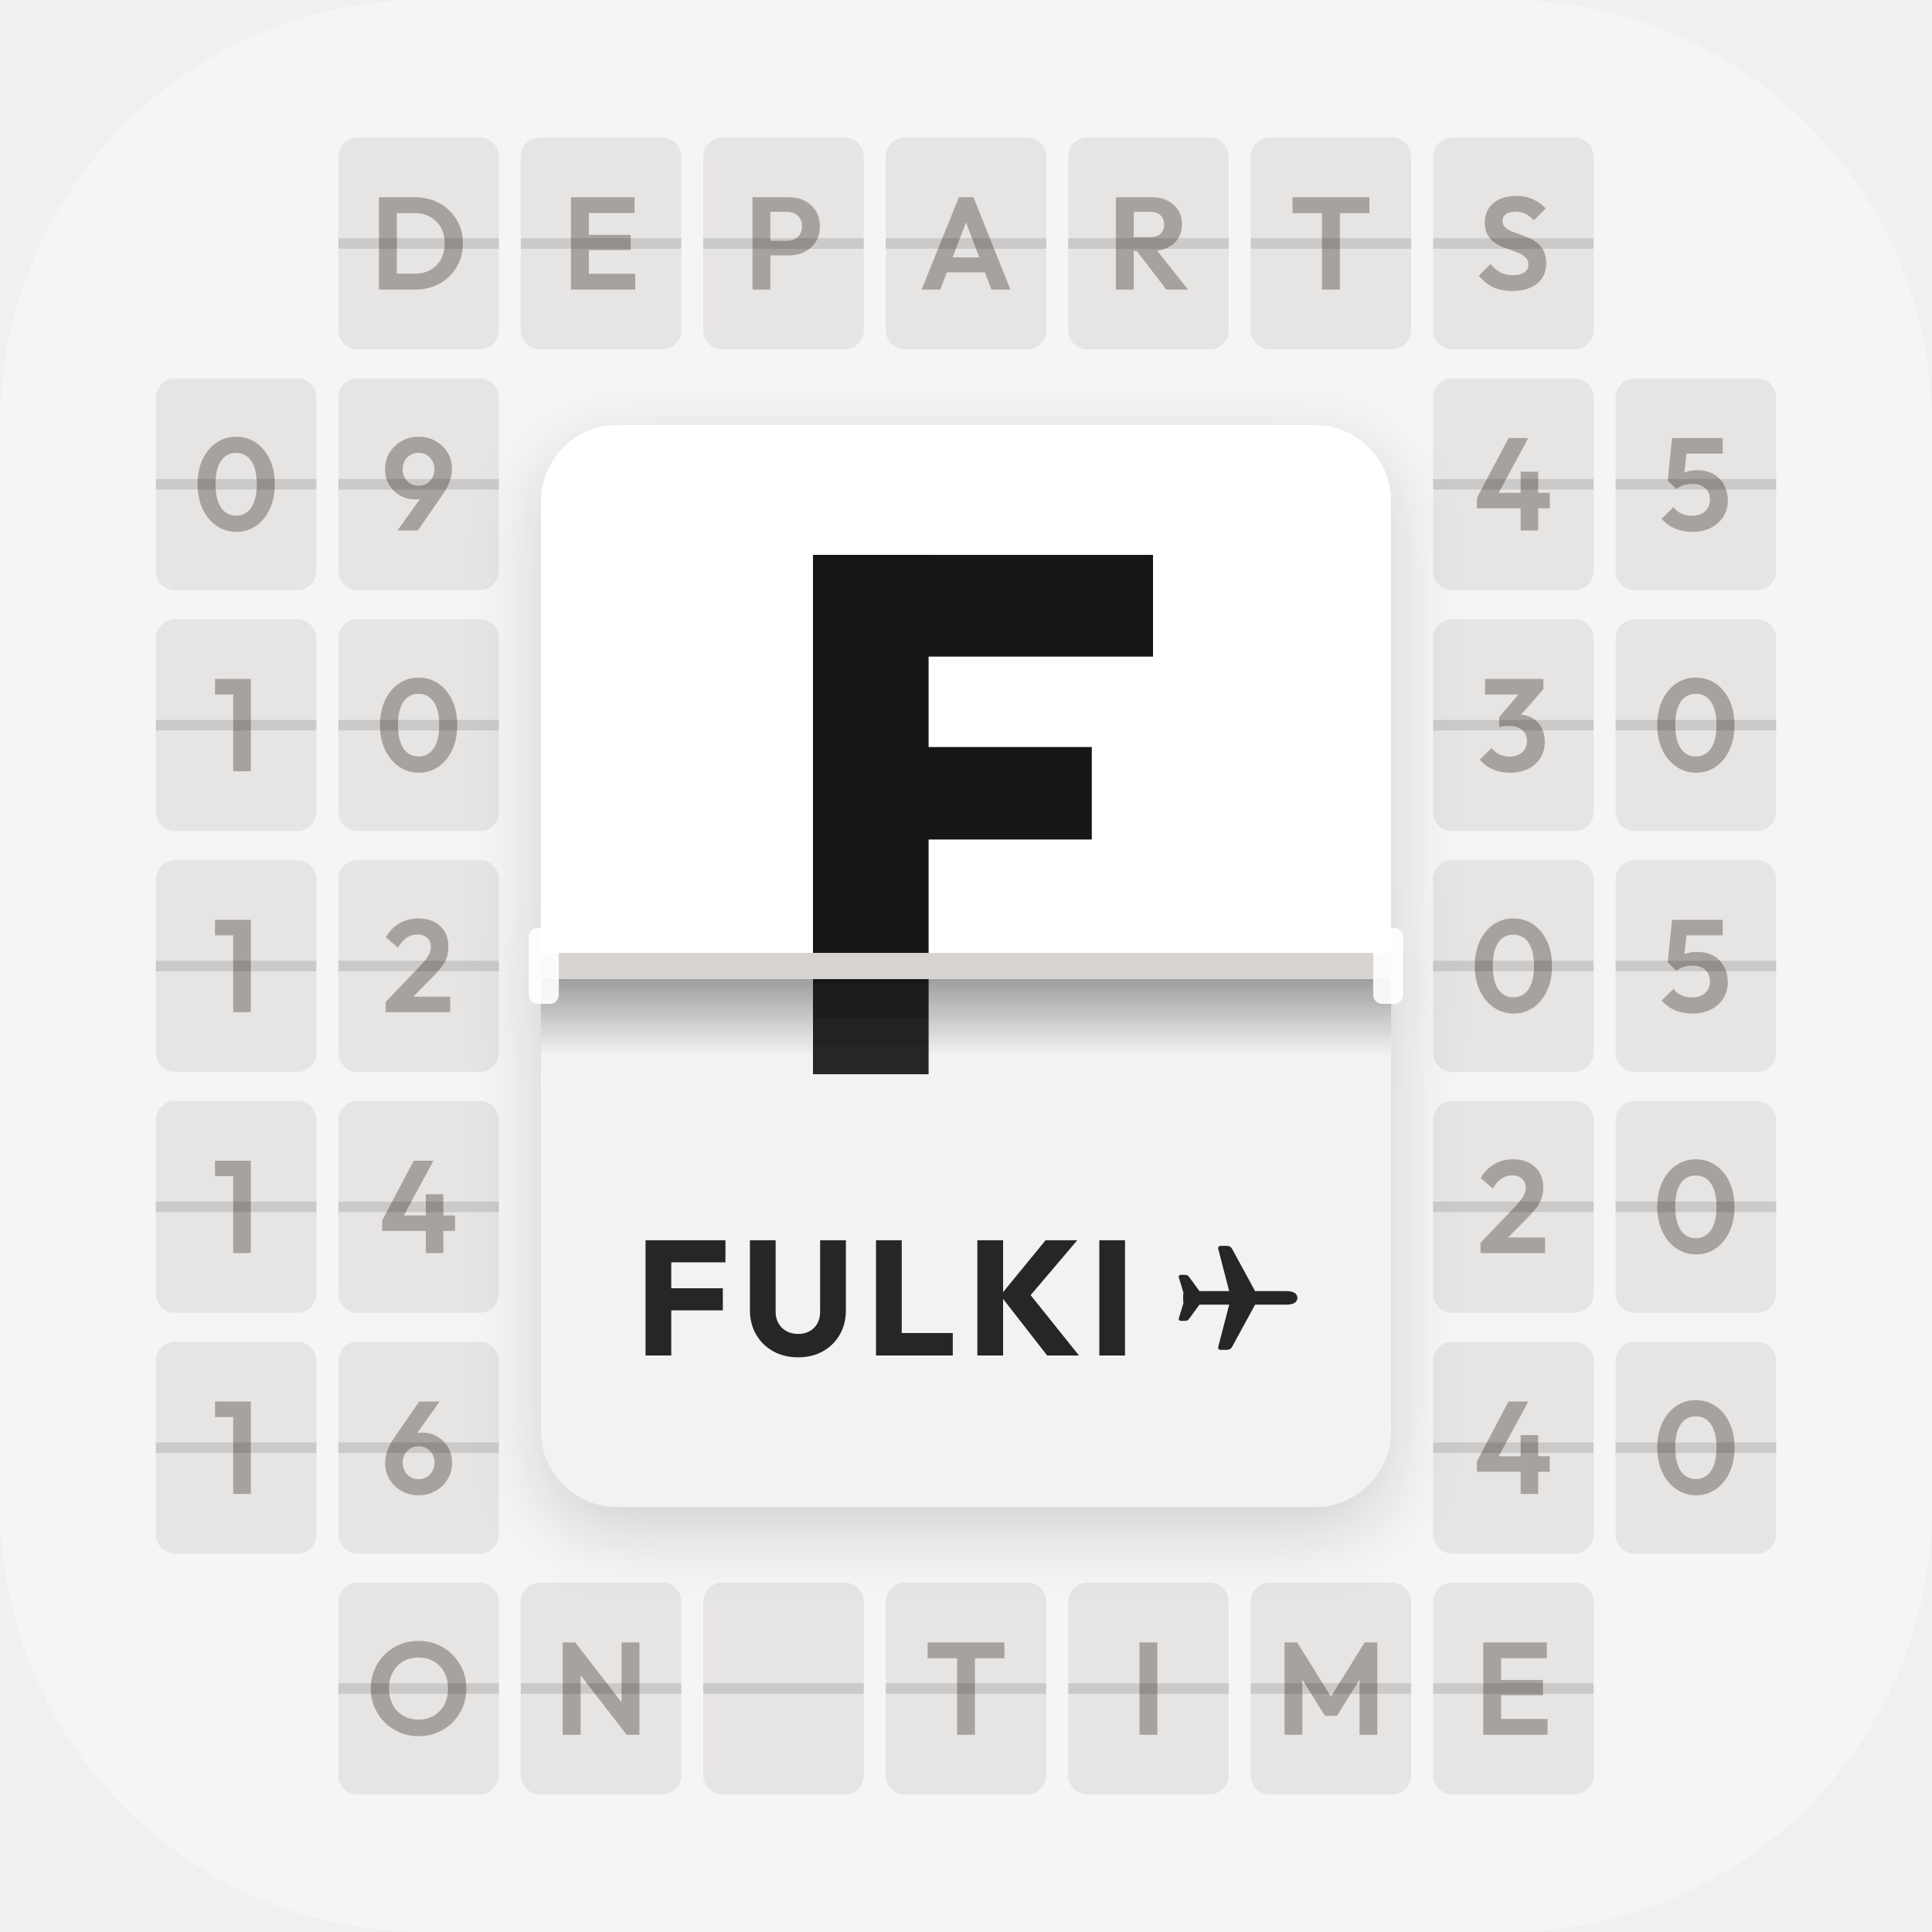
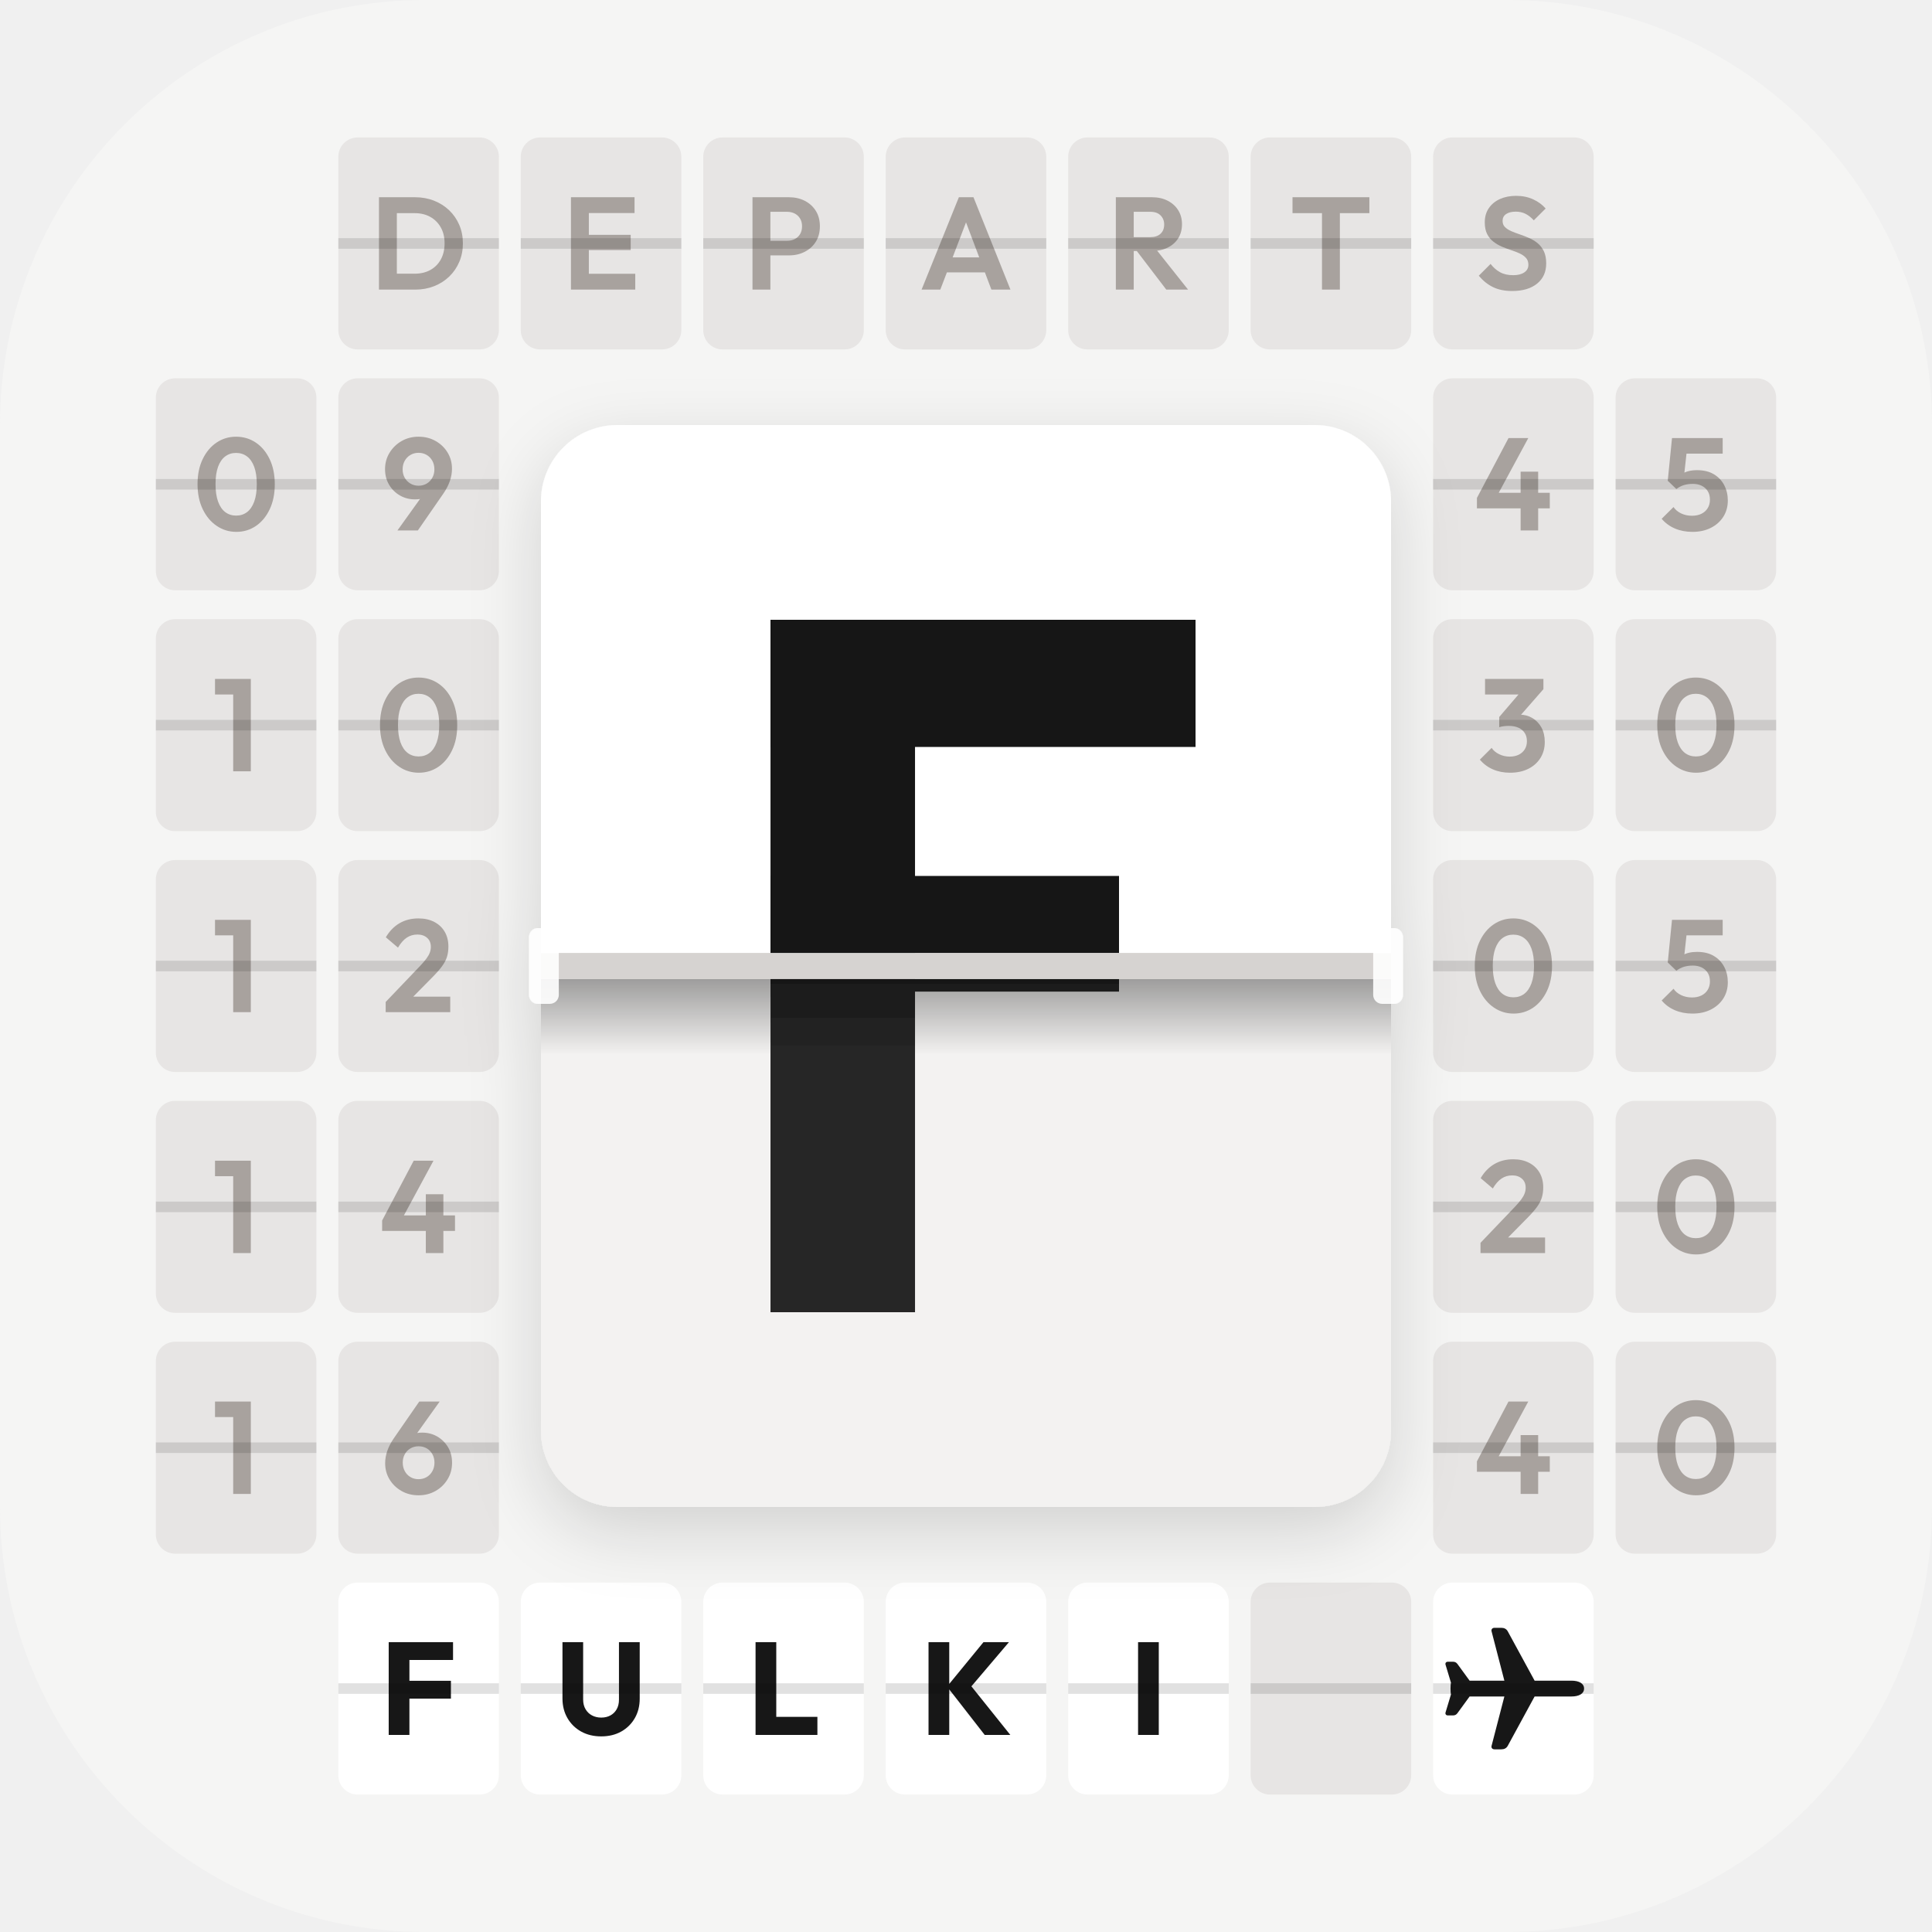
<svg xmlns="http://www.w3.org/2000/svg" viewBox="0 0 512 512" width="512" height="512" role="img" aria-label="Fulki Travel &amp; Tours">
  <defs>
    <clipPath id="tileblight">
      <rect width="512" height="512" rx="112.64" />
    </clipPath>
    <clipPath id="fcblightt">
      <rect x="143.36" y="112.64" width="225.28" height="139.92" />
    </clipPath>
    <clipPath id="fcblightb">
      <rect x="143.36" y="259.44" width="225.28" height="139.92" />
    </clipPath>
    <linearGradient id="fcblights" x1="0" y1="0" x2="0" y2="1">
      <stop offset="0" stop-color="#000" stop-opacity="0.35" />
      <stop offset="1" stop-color="#000" stop-opacity="0" />
    </linearGradient>
    <filter id="shblight" x="-20%" y="-20%" width="140%" height="140%">
      <feDropShadow dx="0" dy="6.14" stdDeviation="9.22" flood-color="#000" flood-opacity="0.15" />
    </filter>
  </defs>
  <g clip-path="url(#tileblight)">
    <rect width="512" height="512" fill="#F5F5F4" />
    <rect x="89.66" y="36.43" width="42.55" height="56.17" rx="5.11" fill="#E7E5E4" />
    <path fill="#A8A29E" transform="translate(97.93 76.75)" d="M5.73 0V-4.22H11.98Q14.35 -4.22 16.13 -5.21Q17.91 -6.2 18.9 -8.01Q19.89 -9.83 19.89 -12.28Q19.89 -14.7 18.88 -16.49Q17.87 -18.28 16.1 -19.27Q14.32 -20.26 11.98 -20.26H5.64V-24.48H12.06Q14.77 -24.48 17.09 -23.57Q19.4 -22.66 21.12 -21.01Q22.84 -19.36 23.79 -17.13Q24.74 -14.91 24.74 -12.24Q24.74 -9.6 23.79 -7.36Q22.84 -5.12 21.13 -3.47Q19.42 -1.82 17.12 -0.91Q14.81 0 12.13 0ZM2.5 0V-24.48H7.24V0Z" />
    <rect x="89.66" y="63.11" width="42.55" height="2.81" fill="#000" opacity="0.12" />
    <rect x="138.01" y="36.43" width="42.55" height="56.17" rx="5.11" fill="#E7E5E4" />
    <path fill="#A8A29E" transform="translate(148.81 76.75)" d="M2.5 0V-24.48H7.24V0ZM5.97 0V-4.19H19.54V0ZM5.97 -10.47V-14.52H18.33V-10.47ZM5.97 -20.29V-24.48H19.35V-20.29Z" />
    <rect x="138.01" y="63.11" width="42.55" height="2.81" fill="#000" opacity="0.12" />
    <rect x="186.37" y="36.43" width="42.55" height="56.17" rx="5.11" fill="#E7E5E4" />
    <path fill="#A8A29E" transform="translate(196.92 76.75)" d="M5.97 -9.07V-12.94H11.67Q12.8 -12.94 13.69 -13.39Q14.58 -13.85 15.11 -14.71Q15.63 -15.57 15.63 -16.78Q15.63 -17.98 15.11 -18.84Q14.58 -19.7 13.69 -20.16Q12.8 -20.62 11.67 -20.62H5.97V-24.48H12.16Q14.49 -24.48 16.34 -23.54Q18.2 -22.59 19.28 -20.87Q20.36 -19.15 20.36 -16.78Q20.36 -14.43 19.28 -12.69Q18.2 -10.96 16.34 -10.02Q14.49 -9.07 12.16 -9.07ZM2.5 0V-24.48H7.24V0Z" />
    <rect x="186.37" y="63.11" width="42.55" height="2.81" fill="#000" opacity="0.12" />
    <rect x="234.72" y="36.43" width="42.55" height="56.17" rx="5.11" fill="#E7E5E4" />
    <path fill="#A8A29E" transform="translate(243.55 76.75)" d="M0.68 0 10.56 -24.48H14.43L24.23 0H19.18L11.6 -20.08H13.32L5.64 0ZM5.92 -4.57V-8.54H19.08V-4.57Z" />
    <rect x="234.72" y="63.11" width="42.55" height="2.81" fill="#000" opacity="0.12" />
    <rect x="283.08" y="36.43" width="42.55" height="56.17" rx="5.11" fill="#E7E5E4" />
    <path fill="#A8A29E" transform="translate(293.21 76.75)" d="M5.97 -10.23V-13.91H11.65Q13.39 -13.91 14.35 -14.81Q15.31 -15.7 15.31 -17.26Q15.31 -18.7 14.36 -19.66Q13.42 -20.62 11.68 -20.62H5.97V-24.48H12.08Q14.45 -24.48 16.25 -23.55Q18.04 -22.63 19.04 -21.02Q20.03 -19.42 20.03 -17.34Q20.03 -15.19 19.03 -13.6Q18.03 -12.01 16.22 -11.12Q14.41 -10.23 12 -10.23ZM2.5 0V-24.48H7.24V0ZM15.87 0 7.78 -10.59 12.15 -11.95 21.64 0Z" />
    <rect x="283.08" y="63.11" width="42.55" height="2.81" fill="#000" opacity="0.12" />
    <rect x="331.43" y="36.43" width="42.55" height="56.17" rx="5.11" fill="#E7E5E4" />
    <path fill="#A8A29E" transform="translate(341.76 76.75)" d="M8.58 0V-23.96H13.32V0ZM0.77 -20.26V-24.48H21.14V-20.26Z" />
    <rect x="331.43" y="63.11" width="42.55" height="2.81" fill="#000" opacity="0.12" />
    <rect x="379.79" y="36.43" width="42.55" height="56.17" rx="5.11" fill="#E7E5E4" />
    <path fill="#A8A29E" transform="translate(391.16 76.75)" d="M9.59 0.37Q6.63 0.37 4.53 -0.65Q2.43 -1.66 0.73 -3.68L3.86 -6.81Q4.95 -5.39 6.37 -4.61Q7.79 -3.82 9.84 -3.82Q11.71 -3.82 12.79 -4.56Q13.88 -5.29 13.88 -6.58Q13.88 -7.69 13.25 -8.39Q12.62 -9.09 11.6 -9.57Q10.57 -10.05 9.33 -10.45Q8.1 -10.86 6.86 -11.38Q5.63 -11.91 4.61 -12.7Q3.58 -13.49 2.95 -14.72Q2.32 -15.95 2.32 -17.82Q2.32 -20.04 3.41 -21.61Q4.49 -23.18 6.37 -24.02Q8.25 -24.85 10.63 -24.85Q13.13 -24.85 15.15 -23.92Q17.17 -22.99 18.45 -21.49L15.31 -18.36Q14.24 -19.53 13.11 -20.09Q11.97 -20.66 10.53 -20.66Q8.91 -20.66 7.97 -20.02Q7.04 -19.39 7.04 -18.22Q7.04 -17.2 7.67 -16.58Q8.3 -15.95 9.32 -15.5Q10.35 -15.05 11.59 -14.64Q12.82 -14.22 14.06 -13.68Q15.29 -13.15 16.32 -12.31Q17.34 -11.47 17.97 -10.18Q18.6 -8.88 18.6 -6.95Q18.6 -3.54 16.19 -1.59Q13.77 0.37 9.59 0.37Z" />
    <rect x="379.79" y="63.11" width="42.55" height="2.81" fill="#000" opacity="0.12" />
    <rect x="41.30" y="100.26" width="42.55" height="56.17" rx="5.11" fill="#E7E5E4" />
    <path fill="#A8A29E" transform="translate(51.09 140.58)" d="M11.55 0.37Q8.68 0.37 6.35 -1.21Q4.01 -2.78 2.64 -5.63Q1.26 -8.48 1.26 -12.28Q1.26 -16.08 2.62 -18.9Q3.98 -21.73 6.29 -23.29Q8.61 -24.85 11.47 -24.85Q14.37 -24.85 16.7 -23.29Q19.02 -21.73 20.37 -18.9Q21.73 -16.07 21.73 -12.23Q21.73 -8.43 20.37 -5.59Q19.02 -2.75 16.72 -1.19Q14.41 0.37 11.55 0.37ZM11.49 -3.94Q13.16 -3.94 14.38 -4.87Q15.6 -5.8 16.28 -7.65Q16.96 -9.5 16.96 -12.27Q16.96 -15.01 16.28 -16.86Q15.6 -18.7 14.37 -19.62Q13.14 -20.55 11.46 -20.55Q9.83 -20.55 8.6 -19.63Q7.37 -18.71 6.7 -16.88Q6.03 -15.04 6.03 -12.29Q6.03 -9.51 6.7 -7.66Q7.37 -5.81 8.6 -4.87Q9.83 -3.94 11.49 -3.94Z" />
    <rect x="41.30" y="126.94" width="42.55" height="2.81" fill="#000" opacity="0.12" />
    <rect x="89.66" y="100.26" width="42.55" height="56.17" rx="5.11" fill="#E7E5E4" />
    <path fill="#A8A29E" transform="translate(101.04 140.58)" d="M4.28 0 11.72 -10.37 13.44 -10.88Q13.03 -10.09 12.49 -9.49Q11.95 -8.89 11.11 -8.57Q10.26 -8.24 8.92 -8.24Q6.75 -8.24 4.95 -9.27Q3.15 -10.3 2.08 -12.11Q1 -13.91 1 -16.25Q1 -18.64 2.19 -20.59Q3.39 -22.55 5.39 -23.7Q7.4 -24.85 9.88 -24.85Q12.4 -24.85 14.4 -23.71Q16.4 -22.58 17.57 -20.66Q18.74 -18.74 18.74 -16.35Q18.74 -13.11 16.48 -9.81L9.69 0ZM9.88 -11.86Q11.09 -11.86 12.05 -12.43Q13 -13 13.54 -13.99Q14.08 -14.97 14.08 -16.19Q14.08 -17.46 13.54 -18.45Q13 -19.44 12.05 -20.01Q11.09 -20.58 9.88 -20.58Q8.67 -20.58 7.72 -20.01Q6.76 -19.44 6.21 -18.45Q5.66 -17.46 5.66 -16.19Q5.66 -14.95 6.21 -13.97Q6.76 -13 7.73 -12.43Q8.7 -11.86 9.88 -11.86Z" />
    <rect x="89.66" y="126.94" width="42.55" height="2.81" fill="#000" opacity="0.12" />
    <rect x="379.79" y="100.26" width="42.55" height="56.17" rx="5.11" fill="#E7E5E4" />
    <path fill="#A8A29E" transform="translate(390.55 140.58)" d="M0.85 -8.62 9.22 -24.48H14.46L5.89 -8.62ZM0.85 -5.86V-8.62L2.6 -9.98H20.16V-5.86ZM12.43 0V-15.58H17.08V0Z" />
    <rect x="379.79" y="126.94" width="42.55" height="2.81" fill="#000" opacity="0.12" />
    <rect x="428.15" y="100.26" width="42.55" height="56.17" rx="5.11" fill="#E7E5E4" />
    <path fill="#A8A29E" transform="translate(439.79 140.58)" d="M8.72 0.37Q6.17 0.37 4.08 -0.52Q1.99 -1.41 0.57 -3.1L3.71 -6.21Q4.41 -5.16 5.71 -4.53Q7.02 -3.9 8.59 -3.9Q10.02 -3.9 11.08 -4.41Q12.15 -4.93 12.75 -5.89Q13.36 -6.85 13.36 -8.16Q13.36 -9.52 12.76 -10.45Q12.16 -11.38 11.14 -11.87Q10.12 -12.35 8.87 -12.35Q7.55 -12.35 6.48 -12.03Q5.42 -11.71 4.46 -10.98L4.73 -13.97Q5.41 -14.65 6.14 -15.09Q6.87 -15.53 7.79 -15.75Q8.72 -15.98 9.97 -15.98Q12.62 -15.98 14.43 -14.88Q16.24 -13.78 17.17 -11.96Q18.1 -10.14 18.1 -7.94Q18.1 -5.53 16.92 -3.65Q15.73 -1.78 13.63 -0.71Q11.52 0.37 8.72 0.37ZM4.46 -10.98 2.18 -13.18 3.31 -24.48H7.6L6.34 -13.01ZM4.02 -20.36 3.31 -24.48H16.74V-20.36Z" />
    <rect x="428.15" y="126.94" width="42.55" height="2.81" fill="#000" opacity="0.12" />
    <rect x="41.30" y="164.09" width="42.55" height="56.17" rx="5.11" fill="#E7E5E4" />
    <path fill="#A8A29E" transform="translate(56.19 204.41)" d="M5.61 0V-24.48H10.28V0ZM0.79 -20.36V-24.48H9.93V-20.36Z" />
    <rect x="41.30" y="190.77" width="42.55" height="2.81" fill="#000" opacity="0.12" />
    <rect x="89.66" y="164.09" width="42.55" height="56.17" rx="5.11" fill="#E7E5E4" />
    <path fill="#A8A29E" transform="translate(99.44 204.41)" d="M11.55 0.37Q8.68 0.37 6.35 -1.21Q4.01 -2.78 2.64 -5.63Q1.26 -8.48 1.26 -12.28Q1.26 -16.08 2.62 -18.9Q3.98 -21.73 6.29 -23.29Q8.61 -24.85 11.47 -24.85Q14.37 -24.85 16.7 -23.29Q19.02 -21.73 20.37 -18.9Q21.73 -16.07 21.73 -12.23Q21.73 -8.43 20.37 -5.59Q19.02 -2.75 16.72 -1.19Q14.41 0.37 11.55 0.37ZM11.49 -3.94Q13.16 -3.94 14.38 -4.87Q15.6 -5.8 16.28 -7.65Q16.96 -9.5 16.96 -12.27Q16.96 -15.01 16.28 -16.86Q15.6 -18.7 14.37 -19.62Q13.14 -20.55 11.46 -20.55Q9.83 -20.55 8.6 -19.63Q7.37 -18.71 6.7 -16.88Q6.03 -15.04 6.03 -12.29Q6.03 -9.51 6.7 -7.66Q7.37 -5.81 8.6 -4.87Q9.83 -3.94 11.49 -3.94Z" />
    <rect x="89.66" y="190.77" width="42.55" height="2.81" fill="#000" opacity="0.12" />
    <rect x="379.79" y="164.09" width="42.55" height="56.17" rx="5.11" fill="#E7E5E4" />
    <path fill="#A8A29E" transform="translate(391.49 204.41)" d="M8.68 0.37Q6.19 0.37 4.14 -0.52Q2.1 -1.41 0.69 -3.1L3.81 -6.21Q4.51 -5.16 5.81 -4.53Q7.1 -3.9 8.6 -3.9Q9.99 -3.9 11 -4.41Q12.01 -4.91 12.59 -5.83Q13.16 -6.76 13.16 -7.98Q13.16 -9.26 12.58 -10.16Q12.01 -11.06 10.93 -11.55Q9.86 -12.04 8.34 -12.04Q7.7 -12.04 7 -11.95Q6.31 -11.87 5.82 -11.69L7.91 -14.36Q8.76 -14.64 9.61 -14.83Q10.46 -15.02 11.22 -15.02Q13.1 -15.02 14.61 -14.12Q16.12 -13.22 17.01 -11.61Q17.89 -9.99 17.89 -7.78Q17.89 -5.37 16.74 -3.53Q15.58 -1.69 13.52 -0.66Q11.45 0.37 8.68 0.37ZM5.82 -11.69V-14.4L12.07 -21.7L17.53 -21.77L11.02 -14.33ZM2.06 -20.36V-24.48H17.53V-21.77L13.66 -20.36Z" />
    <rect x="379.79" y="190.77" width="42.55" height="2.81" fill="#000" opacity="0.12" />
    <rect x="428.15" y="164.09" width="42.55" height="56.17" rx="5.11" fill="#E7E5E4" />
    <path fill="#A8A29E" transform="translate(437.93 204.41)" d="M11.55 0.37Q8.68 0.37 6.35 -1.21Q4.01 -2.78 2.64 -5.63Q1.26 -8.48 1.26 -12.28Q1.26 -16.08 2.62 -18.9Q3.98 -21.73 6.29 -23.29Q8.61 -24.85 11.47 -24.85Q14.37 -24.85 16.7 -23.29Q19.02 -21.73 20.37 -18.9Q21.73 -16.07 21.73 -12.23Q21.73 -8.43 20.37 -5.59Q19.02 -2.75 16.72 -1.19Q14.41 0.37 11.55 0.37ZM11.49 -3.94Q13.16 -3.94 14.38 -4.87Q15.6 -5.8 16.28 -7.65Q16.96 -9.5 16.96 -12.27Q16.96 -15.01 16.28 -16.86Q15.6 -18.7 14.37 -19.62Q13.14 -20.55 11.46 -20.55Q9.83 -20.55 8.6 -19.63Q7.37 -18.71 6.7 -16.88Q6.03 -15.04 6.03 -12.29Q6.03 -9.51 6.7 -7.66Q7.37 -5.81 8.6 -4.87Q9.83 -3.94 11.49 -3.94Z" />
    <rect x="428.15" y="190.77" width="42.55" height="2.81" fill="#000" opacity="0.12" />
    <rect x="41.30" y="227.92" width="42.55" height="56.17" rx="5.11" fill="#E7E5E4" />
    <path fill="#A8A29E" transform="translate(56.19 268.24)" d="M5.61 0V-24.48H10.28V0ZM0.79 -20.36V-24.48H9.93V-20.36Z" />
    <rect x="41.30" y="254.60" width="42.55" height="2.81" fill="#000" opacity="0.12" />
    <rect x="89.66" y="227.92" width="42.55" height="56.17" rx="5.11" fill="#E7E5E4" />
    <path fill="#A8A29E" transform="translate(101.30 268.24)" d="M0.91 -2.71 10.12 -12.35Q11.1 -13.39 11.71 -14.22Q12.33 -15.05 12.6 -15.79Q12.88 -16.53 12.88 -17.31Q12.88 -18.84 11.88 -19.71Q10.89 -20.58 9.33 -20.58Q7.73 -20.58 6.49 -19.75Q5.24 -18.92 4.17 -17.11L0.95 -19.85Q2.4 -22.31 4.58 -23.58Q6.75 -24.85 9.59 -24.85Q11.99 -24.85 13.78 -23.92Q15.57 -22.99 16.55 -21.32Q17.53 -19.64 17.53 -17.41Q17.53 -15.91 17.16 -14.69Q16.79 -13.48 15.92 -12.28Q15.06 -11.07 13.58 -9.56L6.85 -2.73ZM0.91 0V-2.71L4.94 -4.12H18.02V0Z" />
    <rect x="89.66" y="254.60" width="42.55" height="2.81" fill="#000" opacity="0.12" />
    <rect x="379.79" y="227.92" width="42.55" height="56.17" rx="5.11" fill="#E7E5E4" />
    <path fill="#A8A29E" transform="translate(389.57 268.24)" d="M11.55 0.37Q8.68 0.37 6.35 -1.21Q4.01 -2.78 2.64 -5.63Q1.26 -8.48 1.26 -12.28Q1.26 -16.08 2.62 -18.9Q3.98 -21.73 6.29 -23.29Q8.61 -24.85 11.47 -24.85Q14.37 -24.85 16.7 -23.29Q19.02 -21.73 20.37 -18.9Q21.73 -16.07 21.73 -12.23Q21.73 -8.43 20.37 -5.59Q19.02 -2.75 16.72 -1.19Q14.41 0.37 11.55 0.37ZM11.49 -3.94Q13.16 -3.94 14.38 -4.87Q15.6 -5.8 16.28 -7.65Q16.96 -9.5 16.96 -12.27Q16.96 -15.01 16.28 -16.86Q15.6 -18.7 14.37 -19.62Q13.14 -20.55 11.46 -20.55Q9.83 -20.55 8.6 -19.63Q7.37 -18.71 6.7 -16.88Q6.03 -15.04 6.03 -12.29Q6.03 -9.51 6.7 -7.66Q7.37 -5.81 8.6 -4.87Q9.83 -3.94 11.49 -3.94Z" />
    <rect x="379.79" y="254.60" width="42.55" height="2.81" fill="#000" opacity="0.12" />
    <rect x="428.15" y="227.92" width="42.55" height="56.17" rx="5.11" fill="#E7E5E4" />
    <path fill="#A8A29E" transform="translate(439.79 268.24)" d="M8.72 0.37Q6.17 0.37 4.08 -0.52Q1.99 -1.41 0.57 -3.1L3.71 -6.21Q4.41 -5.16 5.71 -4.53Q7.02 -3.9 8.59 -3.9Q10.02 -3.9 11.08 -4.41Q12.15 -4.93 12.75 -5.89Q13.36 -6.85 13.36 -8.16Q13.36 -9.52 12.76 -10.45Q12.16 -11.38 11.14 -11.87Q10.12 -12.35 8.87 -12.35Q7.55 -12.35 6.48 -12.03Q5.42 -11.71 4.46 -10.98L4.73 -13.97Q5.41 -14.65 6.14 -15.09Q6.87 -15.53 7.79 -15.75Q8.72 -15.98 9.97 -15.98Q12.62 -15.98 14.43 -14.88Q16.24 -13.78 17.17 -11.96Q18.1 -10.14 18.1 -7.94Q18.1 -5.53 16.92 -3.65Q15.73 -1.78 13.63 -0.71Q11.52 0.37 8.72 0.37ZM4.46 -10.98 2.18 -13.18 3.31 -24.48H7.6L6.34 -13.01ZM4.02 -20.36 3.31 -24.48H16.74V-20.36Z" />
    <rect x="428.15" y="254.60" width="42.55" height="2.81" fill="#000" opacity="0.12" />
    <rect x="41.30" y="291.74" width="42.55" height="56.17" rx="5.11" fill="#E7E5E4" />
    <path fill="#A8A29E" transform="translate(56.19 332.07)" d="M5.61 0V-24.48H10.28V0ZM0.79 -20.36V-24.48H9.93V-20.36Z" />
    <rect x="41.30" y="318.43" width="42.55" height="2.81" fill="#000" opacity="0.12" />
    <rect x="89.66" y="291.74" width="42.55" height="56.17" rx="5.11" fill="#E7E5E4" />
    <path fill="#A8A29E" transform="translate(100.42 332.07)" d="M0.85 -8.62 9.22 -24.48H14.46L5.89 -8.62ZM0.85 -5.86V-8.62L2.6 -9.98H20.16V-5.86ZM12.43 0V-15.58H17.08V0Z" />
    <rect x="89.66" y="318.43" width="42.55" height="2.81" fill="#000" opacity="0.12" />
    <rect x="379.79" y="291.74" width="42.55" height="56.17" rx="5.11" fill="#E7E5E4" />
    <path fill="#A8A29E" transform="translate(391.44 332.07)" d="M0.91 -2.71 10.12 -12.35Q11.1 -13.39 11.71 -14.22Q12.33 -15.05 12.6 -15.79Q12.88 -16.53 12.88 -17.31Q12.88 -18.84 11.88 -19.71Q10.89 -20.58 9.33 -20.58Q7.73 -20.58 6.49 -19.75Q5.24 -18.92 4.17 -17.11L0.95 -19.85Q2.4 -22.31 4.58 -23.58Q6.75 -24.85 9.59 -24.85Q11.99 -24.85 13.78 -23.92Q15.57 -22.99 16.55 -21.32Q17.53 -19.64 17.53 -17.41Q17.53 -15.91 17.16 -14.69Q16.79 -13.48 15.92 -12.28Q15.06 -11.07 13.58 -9.56L6.85 -2.73ZM0.91 0V-2.71L4.94 -4.12H18.02V0Z" />
    <rect x="379.79" y="318.43" width="42.55" height="2.81" fill="#000" opacity="0.12" />
    <rect x="428.15" y="291.74" width="42.55" height="56.17" rx="5.11" fill="#E7E5E4" />
    <path fill="#A8A29E" transform="translate(437.93 332.07)" d="M11.55 0.37Q8.68 0.37 6.35 -1.21Q4.01 -2.78 2.64 -5.63Q1.26 -8.48 1.26 -12.28Q1.26 -16.08 2.62 -18.9Q3.98 -21.73 6.29 -23.29Q8.61 -24.85 11.47 -24.85Q14.37 -24.85 16.7 -23.29Q19.02 -21.73 20.37 -18.9Q21.73 -16.07 21.73 -12.23Q21.73 -8.43 20.37 -5.59Q19.02 -2.75 16.72 -1.19Q14.41 0.37 11.55 0.37ZM11.49 -3.94Q13.16 -3.94 14.38 -4.87Q15.6 -5.8 16.28 -7.65Q16.96 -9.5 16.96 -12.27Q16.96 -15.01 16.28 -16.86Q15.6 -18.7 14.37 -19.62Q13.14 -20.55 11.46 -20.55Q9.83 -20.55 8.6 -19.63Q7.37 -18.71 6.7 -16.88Q6.03 -15.04 6.03 -12.29Q6.03 -9.51 6.7 -7.66Q7.37 -5.81 8.6 -4.87Q9.83 -3.94 11.49 -3.94Z" />
    <rect x="428.15" y="318.43" width="42.55" height="2.81" fill="#000" opacity="0.12" />
    <rect x="41.30" y="355.57" width="42.55" height="56.17" rx="5.11" fill="#E7E5E4" />
    <path fill="#A8A29E" transform="translate(56.19 395.90)" d="M5.61 0V-24.48H10.28V0ZM0.79 -20.36V-24.48H9.93V-20.36Z" />
    <rect x="41.30" y="382.25" width="42.55" height="2.81" fill="#000" opacity="0.12" />
    <rect x="89.66" y="355.57" width="42.55" height="56.17" rx="5.11" fill="#E7E5E4" />
    <path fill="#A8A29E" transform="translate(101.04 395.90)" d="M9.88 0.37Q7.37 0.37 5.37 -0.77Q3.36 -1.91 2.19 -3.84Q1.03 -5.76 1.03 -8.13Q1.03 -11.37 3.28 -14.67L10.07 -24.48H15.48L8.07 -14.11L6.32 -13.6Q6.73 -14.42 7.27 -15.01Q7.81 -15.59 8.67 -15.92Q9.53 -16.24 10.85 -16.24Q13.05 -16.24 14.83 -15.21Q16.61 -14.18 17.69 -12.39Q18.76 -10.6 18.76 -8.24Q18.76 -5.84 17.58 -3.89Q16.4 -1.93 14.39 -0.78Q12.37 0.37 9.88 0.37ZM9.88 -3.9Q11.09 -3.9 12.05 -4.47Q13 -5.04 13.55 -6.04Q14.1 -7.04 14.1 -8.29Q14.1 -9.53 13.55 -10.52Q13 -11.51 12.05 -12.07Q11.09 -12.62 9.88 -12.62Q8.67 -12.62 7.72 -12.05Q6.76 -11.48 6.23 -10.51Q5.69 -9.53 5.69 -8.29Q5.69 -7.04 6.23 -6.04Q6.76 -5.04 7.72 -4.47Q8.67 -3.9 9.88 -3.9Z" />
    <rect x="89.66" y="382.25" width="42.55" height="2.81" fill="#000" opacity="0.12" />
    <rect x="379.79" y="355.57" width="42.55" height="56.17" rx="5.11" fill="#E7E5E4" />
    <path fill="#A8A29E" transform="translate(390.55 395.90)" d="M0.85 -8.62 9.22 -24.48H14.46L5.89 -8.62ZM0.85 -5.86V-8.62L2.6 -9.98H20.16V-5.86ZM12.43 0V-15.58H17.08V0Z" />
    <rect x="379.79" y="382.25" width="42.55" height="2.81" fill="#000" opacity="0.12" />
    <rect x="428.15" y="355.57" width="42.55" height="56.17" rx="5.11" fill="#E7E5E4" />
    <path fill="#A8A29E" transform="translate(437.93 395.90)" d="M11.55 0.37Q8.68 0.37 6.35 -1.21Q4.01 -2.78 2.64 -5.63Q1.26 -8.48 1.26 -12.28Q1.26 -16.08 2.62 -18.9Q3.98 -21.73 6.29 -23.29Q8.61 -24.85 11.47 -24.85Q14.37 -24.85 16.7 -23.29Q19.02 -21.73 20.37 -18.9Q21.73 -16.07 21.73 -12.23Q21.73 -8.43 20.37 -5.59Q19.02 -2.75 16.72 -1.19Q14.41 0.37 11.55 0.37ZM11.49 -3.94Q13.16 -3.94 14.38 -4.87Q15.6 -5.8 16.28 -7.65Q16.96 -9.5 16.96 -12.27Q16.96 -15.01 16.28 -16.86Q15.6 -18.7 14.37 -19.62Q13.14 -20.55 11.46 -20.55Q9.83 -20.55 8.6 -19.63Q7.37 -18.71 6.7 -16.88Q6.03 -15.04 6.03 -12.29Q6.03 -9.51 6.7 -7.66Q7.37 -5.81 8.6 -4.87Q9.83 -3.94 11.49 -3.94Z" />
    <rect x="428.15" y="382.25" width="42.55" height="2.81" fill="#000" opacity="0.12" />
-     <rect x="89.66" y="419.40" width="42.55" height="56.17" rx="5.11" fill="#E7E5E4" />
-     <path fill="#A8A29E" transform="translate(97.00 459.73)" d="M13.97 0.38Q11.28 0.38 8.97 -0.59Q6.66 -1.57 4.92 -3.3Q3.19 -5.02 2.22 -7.33Q1.25 -9.63 1.25 -12.28Q1.25 -14.93 2.21 -17.21Q3.18 -19.49 4.9 -21.22Q6.62 -22.95 8.92 -23.91Q11.21 -24.87 13.9 -24.87Q16.59 -24.87 18.89 -23.91Q21.19 -22.95 22.92 -21.22Q24.66 -19.49 25.62 -17.19Q26.59 -14.9 26.59 -12.24Q26.59 -9.59 25.62 -7.3Q24.66 -5 22.94 -3.28Q21.22 -1.56 18.92 -0.59Q16.63 0.38 13.97 0.38ZM13.9 -4.02Q16.25 -4.02 18 -5.07Q19.75 -6.11 20.74 -7.97Q21.73 -9.83 21.73 -12.28Q21.73 -14.1 21.17 -15.59Q20.6 -17.09 19.55 -18.19Q18.51 -19.28 17.08 -19.87Q15.65 -20.46 13.9 -20.46Q11.59 -20.46 9.83 -19.43Q8.08 -18.41 7.09 -16.56Q6.1 -14.72 6.1 -12.28Q6.1 -10.45 6.67 -8.92Q7.23 -7.39 8.27 -6.31Q9.3 -5.22 10.74 -4.62Q12.18 -4.02 13.9 -4.02Z" />
+     <rect x="89.66" y="419.40" width="42.55" height="56.17" rx="5.11" fill="#FFFFFF" />
+     <path fill="#171717" transform="translate(100.66 459.78)" d="M2.35 0V-24.59H7.84V0ZM6.55 -9.63V-14.35H18.84V-9.63ZM6.55 -19.87V-24.59H19.4V-19.87Z" />
    <rect x="89.66" y="446.08" width="42.55" height="2.81" fill="#000" opacity="0.12" />
-     <rect x="138.01" y="419.40" width="42.55" height="56.17" rx="5.11" fill="#E7E5E4" />
-     <path fill="#A8A29E" transform="translate(146.63 459.73)" d="M2.5 0V-24.48H5.81L7.24 -19.73V0ZM19.43 0 4.89 -18.81 5.81 -24.48 20.35 -5.68ZM19.43 0 18.08 -4.59V-24.48H22.83V0Z" />
+     <rect x="138.01" y="419.40" width="42.55" height="56.17" rx="5.11" fill="#FFFFFF" />
+     <path fill="#171717" transform="translate(147.07 459.78)" d="M12.26 0.38Q9.24 0.38 6.92 -0.91Q4.61 -2.21 3.3 -4.48Q1.99 -6.76 1.99 -9.66V-24.59H7.47V-9.37Q7.47 -7.89 8.11 -6.82Q8.74 -5.74 9.83 -5.17Q10.92 -4.6 12.26 -4.6Q13.63 -4.6 14.69 -5.17Q15.74 -5.74 16.35 -6.8Q16.96 -7.87 16.96 -9.33V-24.59H22.46V-9.63Q22.46 -6.72 21.17 -4.47Q19.87 -2.21 17.58 -0.91Q15.29 0.38 12.26 0.38Z" />
    <rect x="138.01" y="446.08" width="42.55" height="2.81" fill="#000" opacity="0.12" />
-     <rect x="186.37" y="419.40" width="42.55" height="56.17" rx="5.11" fill="#E7E5E4" />
+     <rect x="186.37" y="419.40" width="42.55" height="56.17" rx="5.11" fill="#FFFFFF" />
+     <path fill="#171717" transform="translate(197.88 459.78)" d="M2.35 0V-24.59H7.84V0ZM6.56 0V-4.79H18.74V0Z" />
    <rect x="186.37" y="446.08" width="42.55" height="2.81" fill="#000" opacity="0.12" />
-     <rect x="234.72" y="419.40" width="42.55" height="56.17" rx="5.11" fill="#E7E5E4" />
-     <path fill="#A8A29E" transform="translate(245.05 459.73)" d="M8.58 0V-23.96H13.32V0ZM0.77 -20.26V-24.48H21.14V-20.26Z" />
+     <rect x="234.72" y="419.40" width="42.55" height="56.17" rx="5.11" fill="#FFFFFF" />
+     <path fill="#171717" transform="translate(243.72 459.78)" d="M17.24 0 7.26 -12.82 16.91 -24.59H23.66L12.8 -11.81V-14.02L24.03 0ZM2.35 0V-24.59H7.84V0Z" />
    <rect x="234.72" y="446.08" width="42.55" height="2.81" fill="#000" opacity="0.12" />
-     <rect x="283.08" y="419.40" width="42.55" height="56.17" rx="5.11" fill="#E7E5E4" />
-     <path fill="#A8A29E" transform="translate(299.48 459.73)" d="M2.5 0V-24.48H7.24V0Z" />
+     <rect x="283.08" y="419.40" width="42.55" height="56.17" rx="5.11" fill="#FFFFFF" />
+     <path fill="#171717" transform="translate(299.25 459.78)" d="M2.35 0V-24.59H7.84V0Z" />
    <rect x="283.08" y="446.08" width="42.55" height="2.81" fill="#000" opacity="0.12" />
    <rect x="331.43" y="419.40" width="42.55" height="56.17" rx="5.11" fill="#E7E5E4" />
-     <path fill="#A8A29E" transform="translate(337.91 459.73)" d="M2.5 0V-24.48H5.85L15.76 -8.59H13.85L23.75 -24.48H27.1V0H22.38V-16.35L23.31 -16.1L16.4 -5.01H13.2L6.3 -16.1L7.23 -16.35V0Z" />
    <rect x="331.43" y="446.08" width="42.55" height="2.81" fill="#000" opacity="0.12" />
-     <rect x="379.79" y="419.40" width="42.55" height="56.17" rx="5.11" fill="#E7E5E4" />
-     <path fill="#A8A29E" transform="translate(390.58 459.73)" d="M2.5 0V-24.48H7.24V0ZM5.97 0V-4.19H19.54V0ZM5.97 -10.47V-14.52H18.33V-10.47ZM5.97 -20.29V-24.48H19.35V-20.29Z" />
+     <rect x="379.79" y="419.40" width="42.55" height="56.17" rx="5.11" fill="#FFFFFF" />
+     <path transform="translate(401.07 447.49) rotate(0) scale(0.3745)" fill="#171717" d="M50 0C50 -3.6 46.5 -5.6 41 -5.6H15L-4 -40.5C-5 -42.3 -6.6 -43 -8.6 -43H-13.4C-15 -43 -15.9 -41.8 -15.4 -40.3L-6.4 -5.6H-31L-39.6 -17.4C-40.4 -18.5 -41.4 -19 -42.8 -19H-46.4C-47.7 -19 -48.4 -18 -48 -16.8L-44.2 -4.2C-44.6 -2.8 -44.6 2.8 -44.2 4.2L-48 16.8C-48.4 18 -47.7 19 -46.4 19H-42.8C-41.4 19 -40.4 18.5 -39.6 17.4L-31 5.6H-6.4L-15.4 40.3C-15.9 41.8 -15 43 -13.4 43H-8.6C-6.6 43 -5 42.3 -4 40.5L15 5.6H41C46.5 5.6 50 3.6 50 0Z" />
    <rect x="379.79" y="446.08" width="42.55" height="2.81" fill="#000" opacity="0.12" />
    <g filter="url(#shblight)">
      <g clip-path="url(#fcblightt)">
        <rect x="143.36" y="112.64" width="225.28" height="286.72" rx="20.28" fill="#FFFFFF" />
        <g fill="#171717">
-           <rect x="215.45" y="147.05" width="30.64" height="137.63" />
-           <rect x="215.45" y="147.05" width="90.11" height="26.96" />
-           <rect x="215.45" y="197.97" width="73.89" height="24.51" />
+           <rect x="204.19" y="164.25" width="38.30" height="183.50" />
+           <rect x="204.19" y="164.25" width="112.64" height="33.70" />
+           <rect x="204.19" y="232.14" width="92.36" height="30.64" />
        </g>
      </g>
      <g clip-path="url(#fcblightb)">
        <rect x="143.36" y="112.64" width="225.28" height="286.72" rx="20.28" fill="#F3F2F1" />
        <g fill="#262626">
-           <rect x="215.45" y="147.05" width="30.64" height="137.63" />
-           <rect x="215.45" y="147.05" width="90.11" height="26.96" />
-           <rect x="215.45" y="197.97" width="73.89" height="24.51" />
+           <rect x="204.19" y="164.25" width="38.30" height="183.50" />
+           <rect x="204.19" y="164.25" width="112.64" height="33.70" />
+           <rect x="204.19" y="232.14" width="92.36" height="30.64" />
        </g>
        <rect x="143.36" y="259.44" width="225.28" height="20.07" fill="url(#fcblights)" />
-         <path fill="#262626" transform="translate(168.16 359.22)" d="M2.92 0V-30.54H9.73V0ZM8.13 -11.96V-17.82H23.4V-11.96ZM8.13 -24.68V-30.54H24.09V-24.68ZM43.35 0.48Q39.59 0.48 36.72 -1.13Q33.84 -2.74 32.21 -5.57Q30.58 -8.39 30.58 -12V-30.54H37.39V-11.64Q37.39 -9.8 38.18 -8.46Q38.97 -7.13 40.32 -6.42Q41.68 -5.71 43.34 -5.71Q45.05 -5.71 46.36 -6.42Q47.66 -7.13 48.42 -8.45Q49.18 -9.77 49.18 -11.59V-30.54H56.01V-11.96Q56.01 -8.35 54.4 -5.55Q52.8 -2.75 49.95 -1.13Q47.1 0.48 43.35 0.48ZM63.99 0V-30.54H70.81V0ZM69.23 0V-5.95H84.34V0ZM109.35 0 96.95 -15.92 108.93 -30.54H117.33L103.83 -14.66V-17.41L117.78 0ZM90.85 0V-30.54H97.67V0ZM123.17 0V-30.54H129.98V0Z" />
-         <path transform="translate(327.80 343.95) rotate(0) scale(0.3206)" fill="#262626" d="M50 0C50 -3.6 46.5 -5.6 41 -5.6H15L-4 -40.5C-5 -42.3 -6.6 -43 -8.6 -43H-13.4C-15 -43 -15.9 -41.8 -15.4 -40.3L-6.4 -5.6H-31L-39.6 -17.4C-40.4 -18.5 -41.4 -19 -42.8 -19H-46.4C-47.7 -19 -48.4 -18 -48 -16.8L-44.2 -4.2C-44.6 -2.8 -44.6 2.8 -44.2 4.2L-48 16.8C-48.4 18 -47.7 19 -46.4 19H-42.8C-41.4 19 -40.4 18.5 -39.6 17.4L-31 5.6H-6.4L-15.4 40.3C-15.9 41.8 -15 43 -13.4 43H-8.6C-6.6 43 -5 42.3 -4 40.5L15 5.6H41C46.5 5.6 50 3.6 50 0Z" />
      </g>
      <rect x="143.36" y="252.56" width="225.28" height="6.88" fill="#D6D3D1" />
      <rect x="140.21" y="245.96" width="7.88" height="20.07" rx="2.37" fill="#FFFFFF" opacity="0.9" />
      <rect x="363.91" y="245.96" width="7.88" height="20.07" rx="2.37" fill="#FFFFFF" opacity="0.9" />
    </g>
  </g>
</svg>
